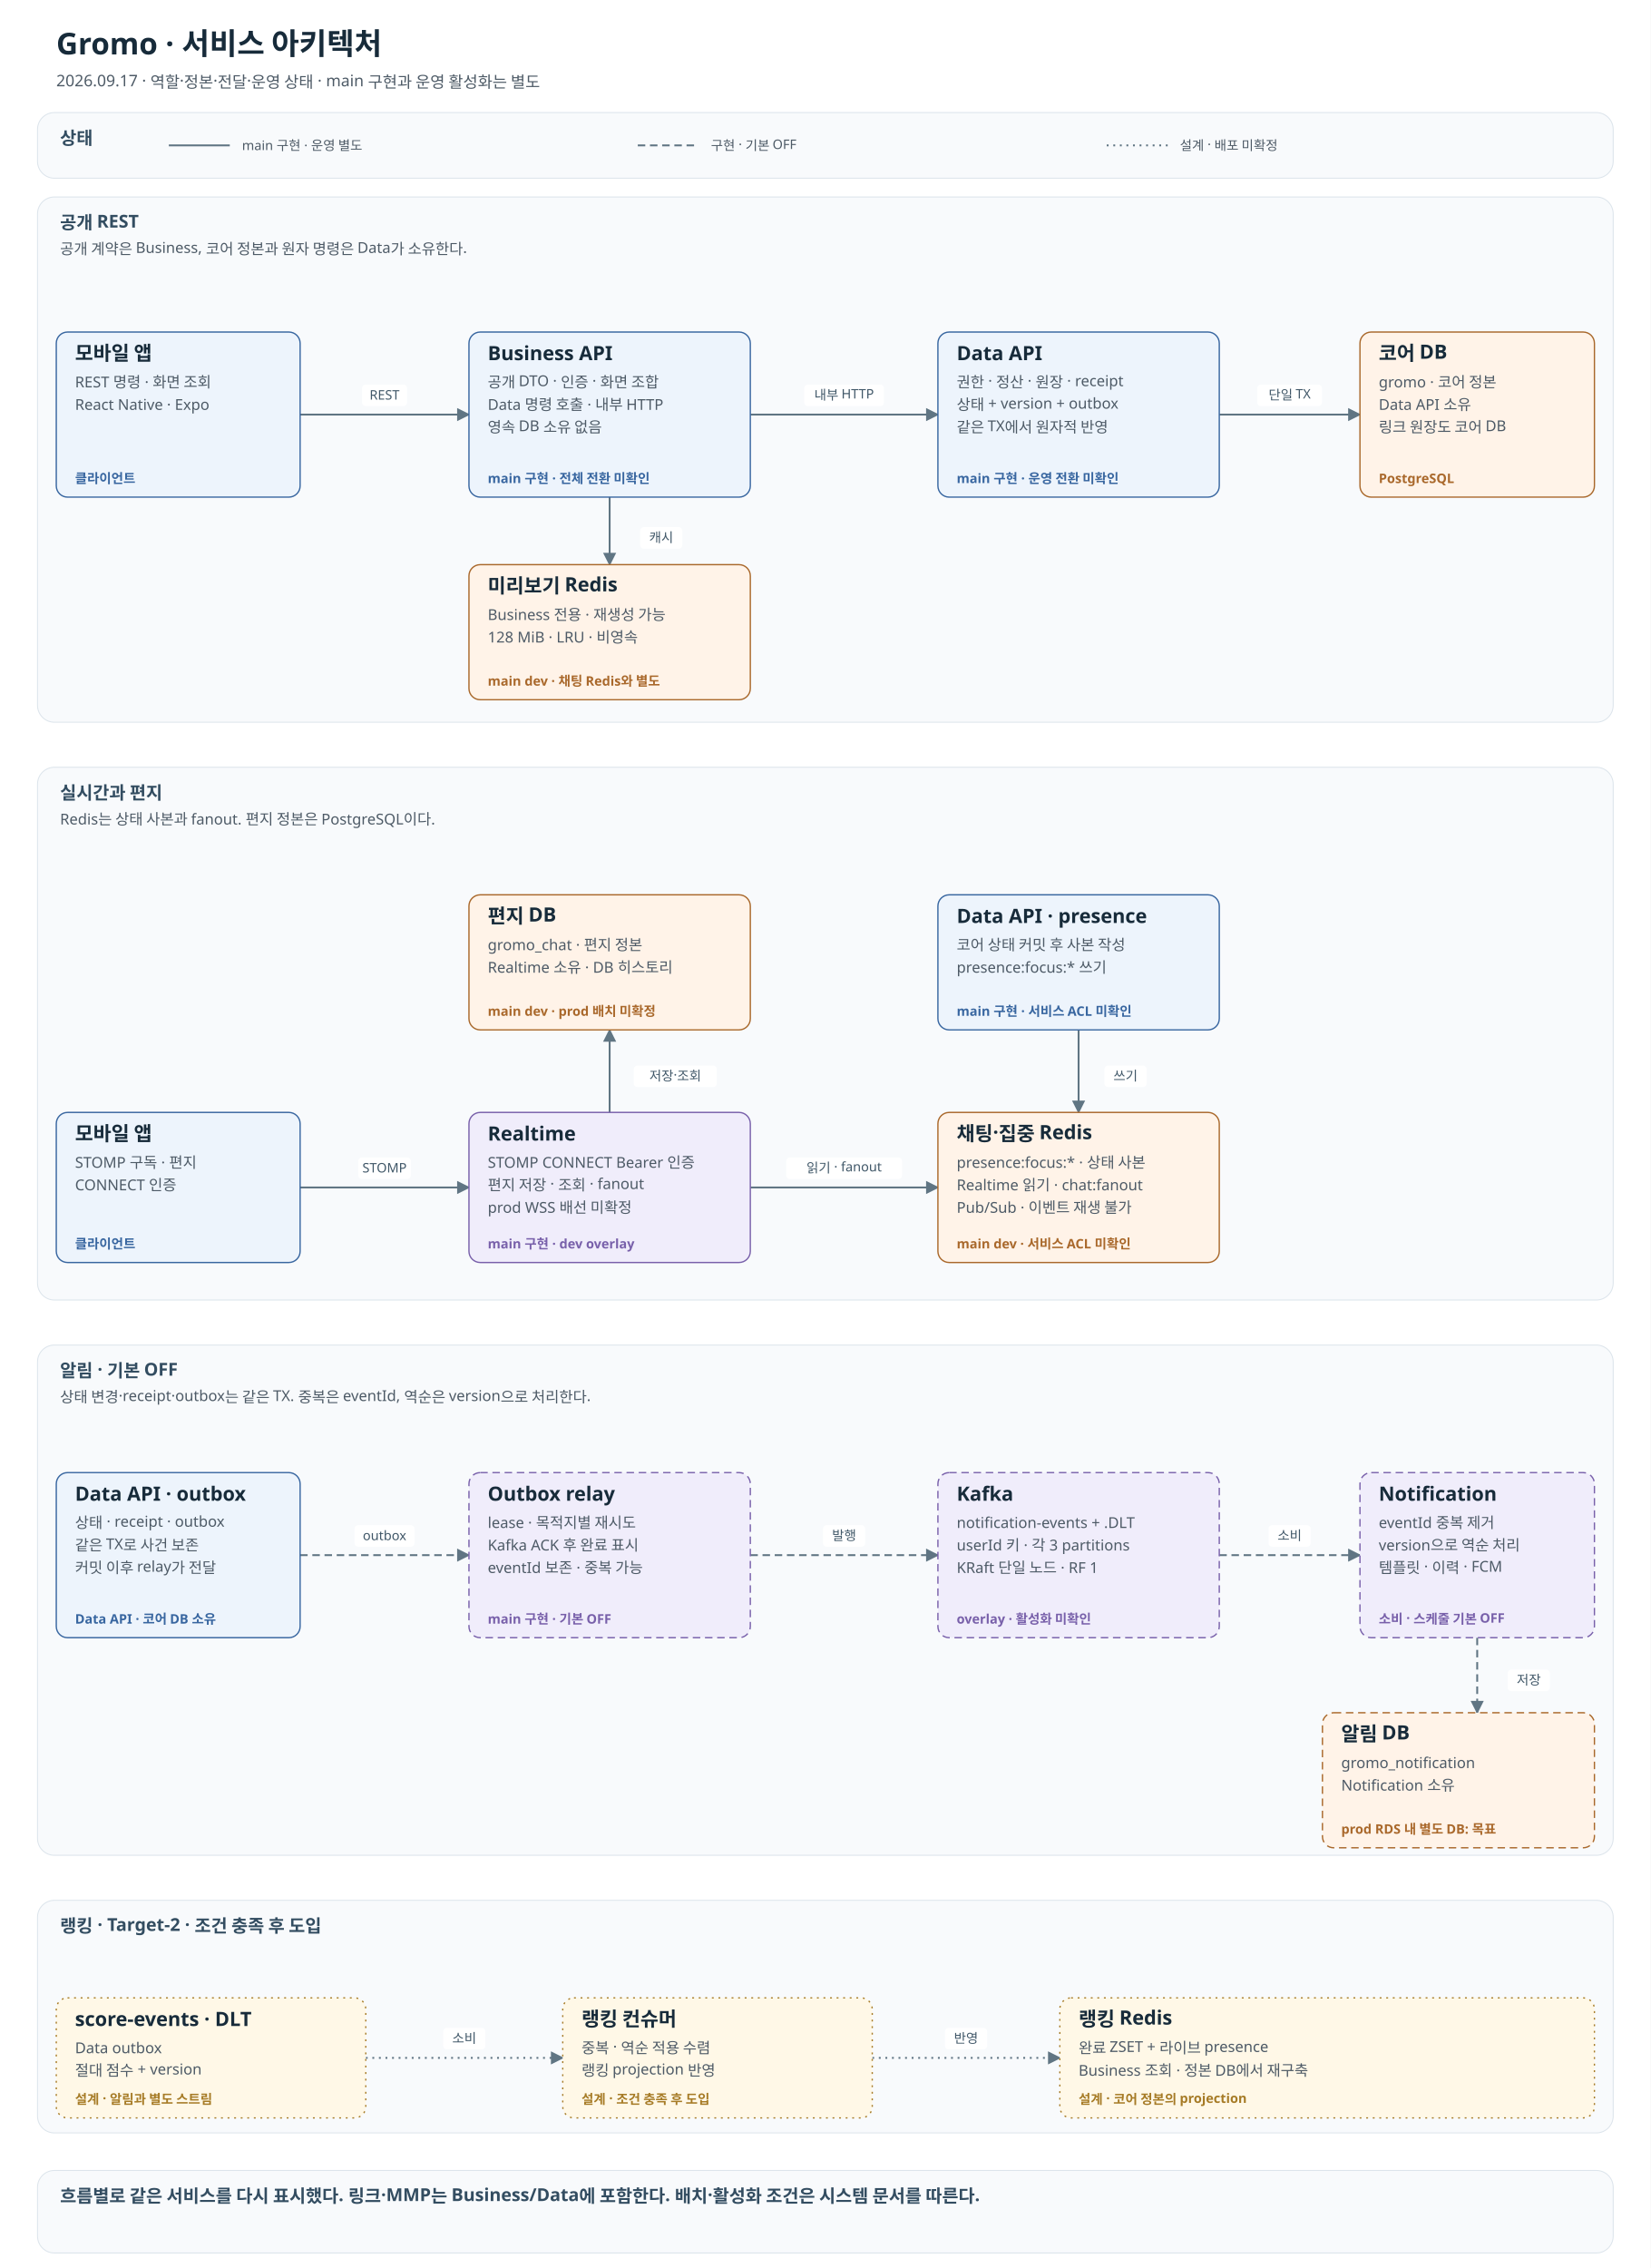
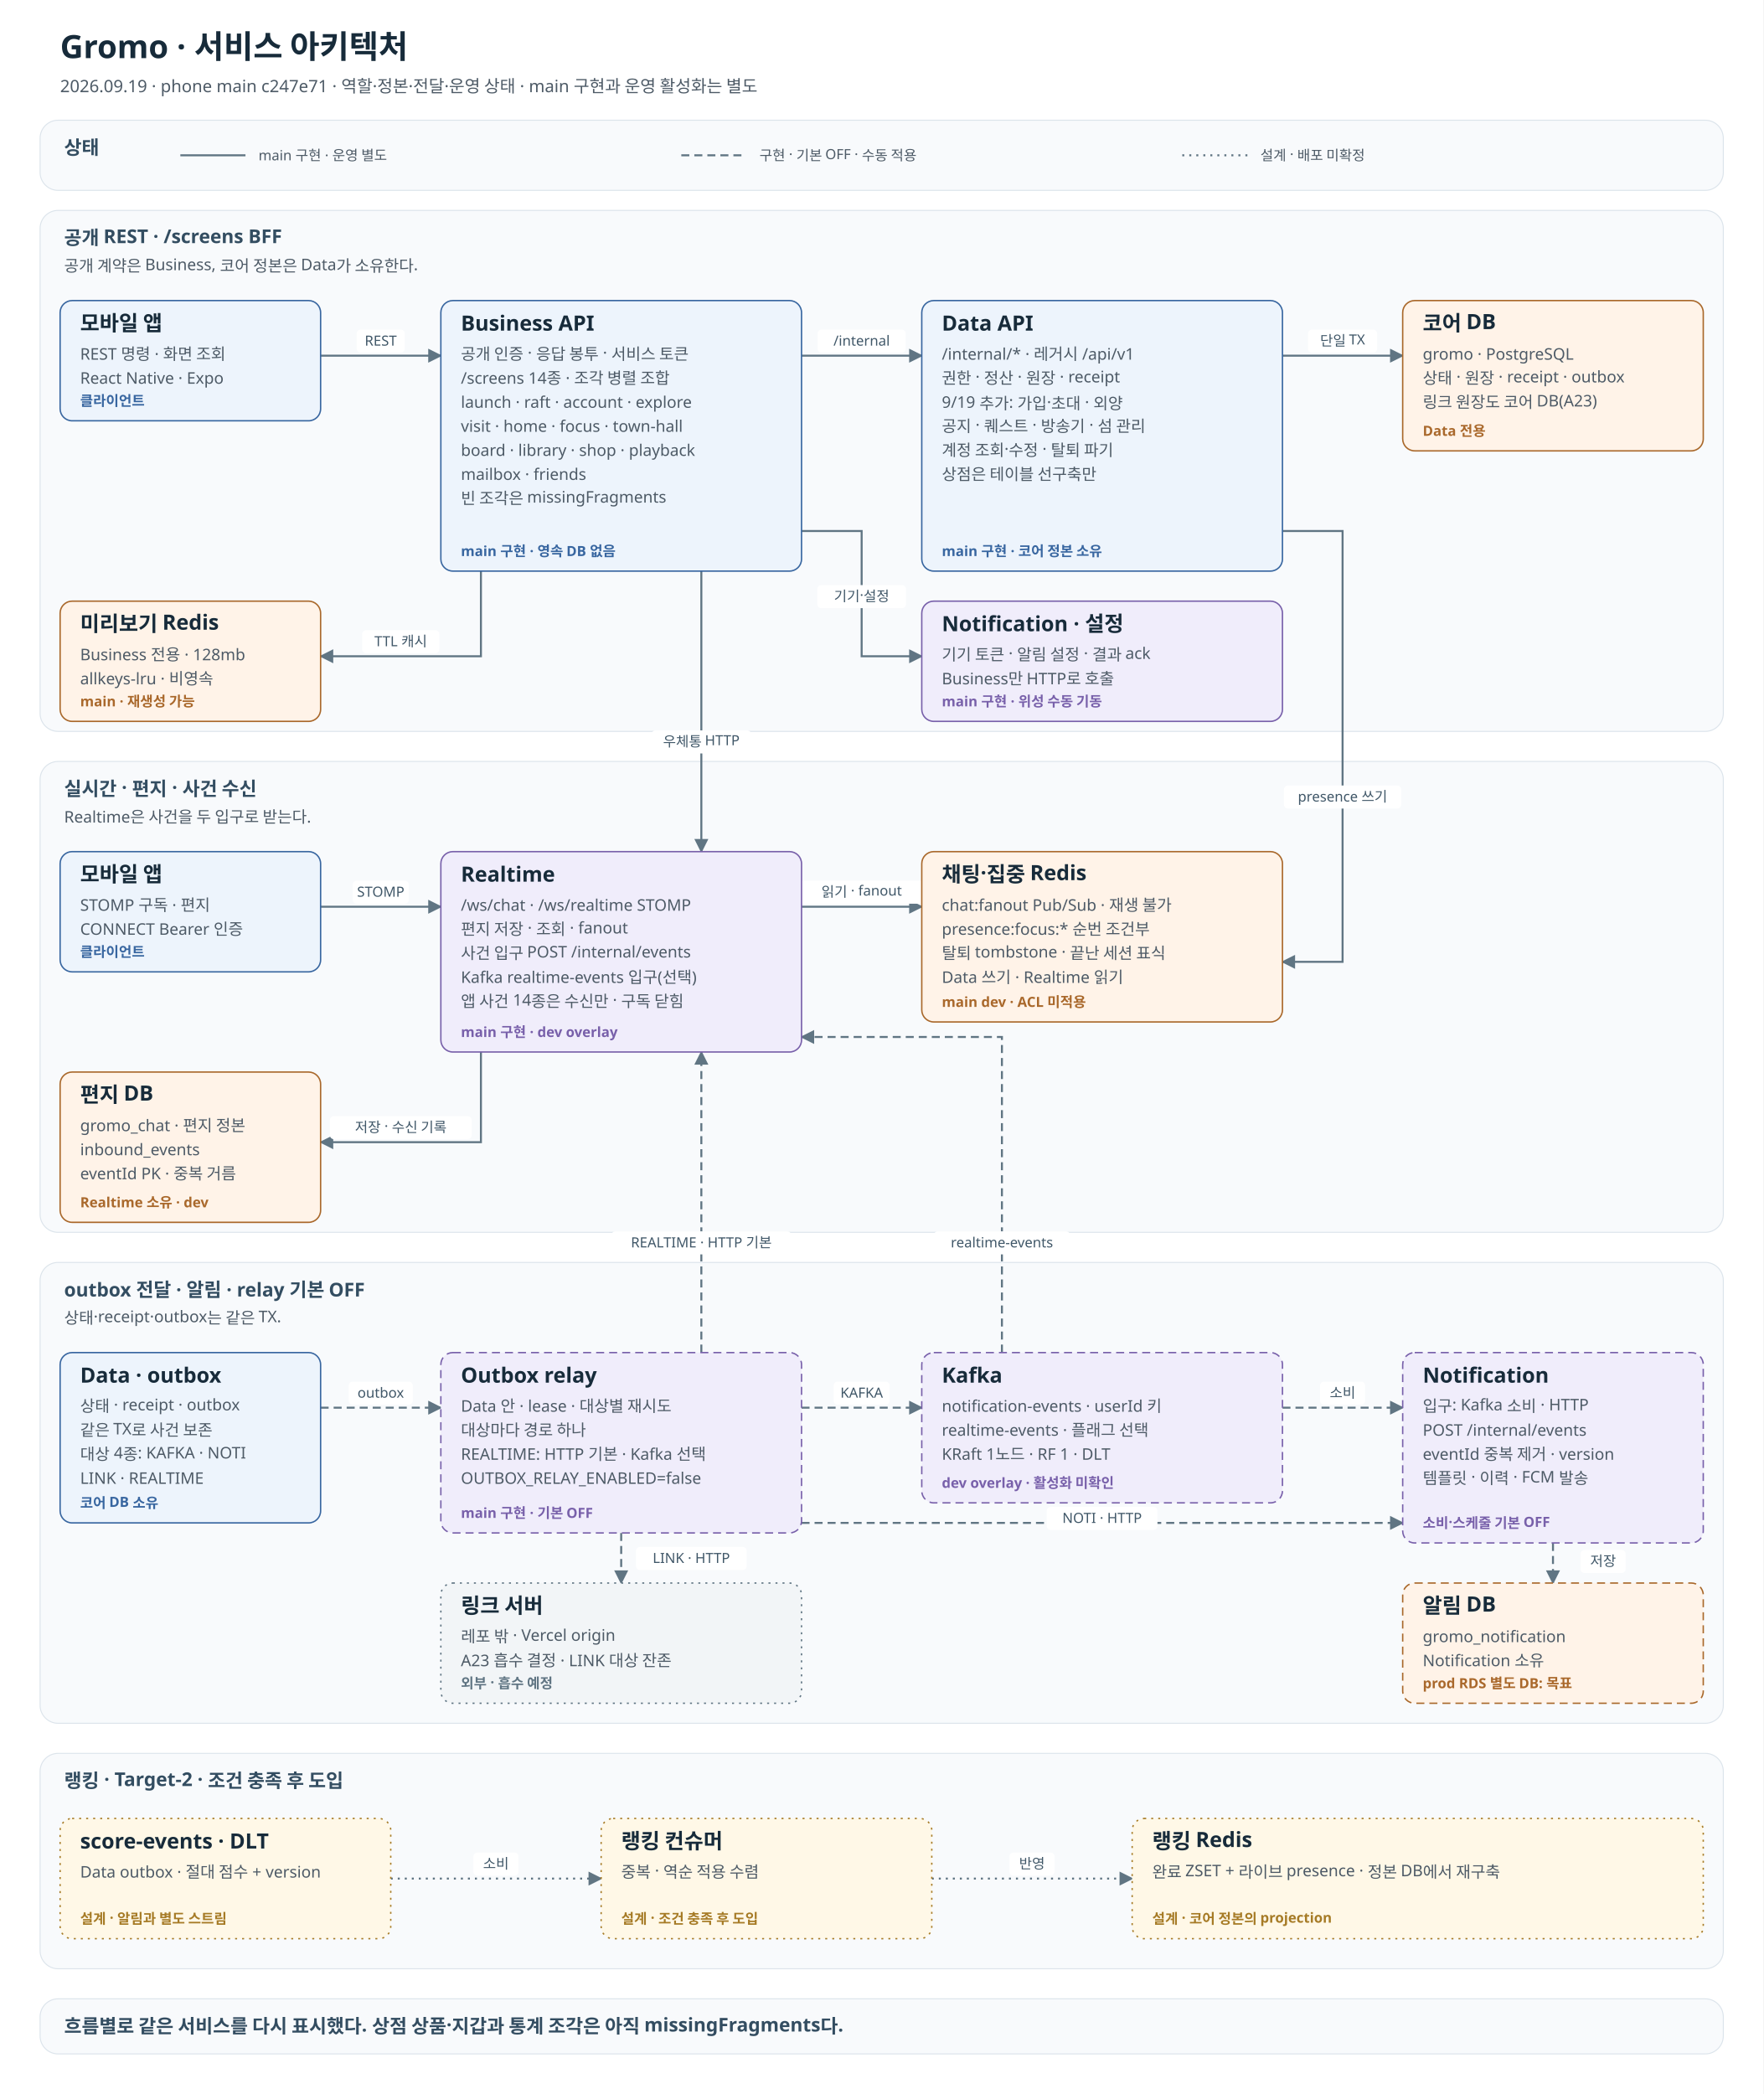
- <svg xmlns="http://www.w3.org/2000/svg" width="1760" height="2418" viewBox="0 0 1760 2418" role="img" aria-labelledby="diagramTitle diagramDesc">
+ <svg xmlns="http://www.w3.org/2000/svg" width="1760" height="2090" viewBox="0 0 1760 2090" role="img" aria-labelledby="diagramTitle diagramDesc">
  <defs>
    <marker id="arrow" viewBox="0 0 10 10" refX="9" refY="5" markerWidth="7" markerHeight="7" orient="auto-start-reverse">
      <path d="M 0 0 L 10 5 L 0 10 z" fill="#607583" />
    </marker>
  </defs>
  <g font-family="Apple SD Gothic Neo, Noto Sans KR, sans-serif">
-     <rect width="1760" height="2418" fill="#ffffff" />
+     <rect width="1760" height="2090" fill="#ffffff" />
    <text x="60" y="58" font-size="32" fill="#172b3a" font-weight="700">Gromo · 서비스 아키텍처</text>
-     <text x="60" y="92" font-size="17" fill="#4d5a66" font-weight="400">2026.09.17 · 역할·정본·전달·운영 상태 · main 구현과 운영 활성화는 별도</text>
+     <text x="60" y="92" font-size="17" fill="#4d5a66" font-weight="400">2026.09.19 · phone main c247e71 · 역할·정본·전달·운영 상태 · main 구현과 운영 활성화는 별도</text>
    <rect x="40" y="120" width="1680" height="70" rx="18" fill="#f8fafc" stroke="#dce4eb" />
    <text x="64" y="154" font-size="19" fill="#334d61" font-weight="700">상태</text>
-     <rect x="40" y="210" width="1680" height="560" rx="18" fill="#f8fafc" stroke="#dce4eb" />
-     <text x="64" y="244" font-size="19" fill="#334d61" font-weight="700">공개 REST</text>
-     <text x="64" y="271" font-size="16" fill="#4d5a66" font-weight="400">공개 계약은 Business, 코어 정본과 원자 명령은 Data가 소유한다.</text>
-     <rect x="40" y="818" width="1680" height="568" rx="18" fill="#f8fafc" stroke="#dce4eb" />
-     <text x="64" y="852" font-size="19" fill="#334d61" font-weight="700">실시간과 편지</text>
-     <text x="64" y="879" font-size="16" fill="#4d5a66" font-weight="400">Redis는 상태 사본과 fanout. 편지 정본은 PostgreSQL이다.</text>
-     <rect x="40" y="1434" width="1680" height="544" rx="18" fill="#f8fafc" stroke="#dce4eb" />
-     <text x="64" y="1468" font-size="19" fill="#334d61" font-weight="700">알림 · 기본 OFF</text>
-     <text x="64" y="1495" font-size="16" fill="#4d5a66" font-weight="400">상태 변경·receipt·outbox는 같은 TX. 중복은 eventId, 역순은 version으로 처리한다.</text>
-     <rect x="40" y="2026" width="1680" height="248" rx="18" fill="#f8fafc" stroke="#dce4eb" />
-     <text x="64" y="2060" font-size="19" fill="#334d61" font-weight="700">랭킹 · Target-2 · 조건 충족 후 도입</text>
-     <rect x="40" y="2314" width="1680" height="88" rx="18" fill="#f8fafc" stroke="#dce4eb" />
-     <text x="64" y="2348" font-size="19" fill="#334d61" font-weight="700">흐름별로 같은 서비스를 다시 표시했다. 링크·MMP는 Business/Data에 포함한다. 배치·활성화 조건은 시스템 문서를 따른다.</text>
+     <rect x="40" y="210" width="1680" height="520" rx="18" fill="#f8fafc" stroke="#dce4eb" />
+     <text x="64" y="244" font-size="19" fill="#334d61" font-weight="700">공개 REST · /screens BFF</text>
+     <text x="64" y="271" font-size="16" fill="#4d5a66" font-weight="400">공개 계약은 Business, 코어 정본은 Data가 소유한다.</text>
+     <rect x="40" y="760" width="1680" height="470" rx="18" fill="#f8fafc" stroke="#dce4eb" />
+     <text x="64" y="794" font-size="19" fill="#334d61" font-weight="700">실시간 · 편지 · 사건 수신</text>
+     <text x="64" y="821" font-size="16" fill="#4d5a66" font-weight="400">Realtime은 사건을 두 입구로 받는다.</text>
+     <rect x="40" y="1260" width="1680" height="460" rx="18" fill="#f8fafc" stroke="#dce4eb" />
+     <text x="64" y="1294" font-size="19" fill="#334d61" font-weight="700">outbox 전달 · 알림 · relay 기본 OFF</text>
+     <text x="64" y="1321" font-size="16" fill="#4d5a66" font-weight="400">상태·receipt·outbox는 같은 TX.</text>
+     <rect x="40" y="1750" width="1680" height="215" rx="18" fill="#f8fafc" stroke="#dce4eb" />
+     <text x="64" y="1784" font-size="19" fill="#334d61" font-weight="700">랭킹 · Target-2 · 조건 충족 후 도입</text>
+     <rect x="40" y="1995" width="1680" height="55" rx="18" fill="#f8fafc" stroke="#dce4eb" />
+     <text x="64" y="2029" font-size="19" fill="#334d61" font-weight="700">흐름별로 같은 서비스를 다시 표시했다. 상점 상품·지갑과 통계 조각은 아직 missingFragments다.</text>
    <path d="M 180 155 L 245 155" fill="none" stroke="#607583" stroke-width="2" />
    <text x="258" y="160" font-size="14" fill="#4d5a66" font-weight="400">main 구현 · 운영 별도</text>
    <path d="M 680 155 L 745 155" fill="none" stroke="#607583" stroke-width="2" stroke-dasharray="8 5" />
-     <text x="758" y="160" font-size="14" fill="#4d5a66" font-weight="400">구현 · 기본 OFF</text>
+     <text x="758" y="160" font-size="14" fill="#4d5a66" font-weight="400">구현 · 기본 OFF · 수동 적용</text>
    <path d="M 1180 155 L 1245 155" fill="none" stroke="#607583" stroke-width="2" stroke-dasharray="2 5" />
    <text x="1258" y="160" font-size="14" fill="#4d5a66" font-weight="400">설계 · 배포 미확정</text>
    <g data-cell-id="appRest">
-       <path d="M 320 442 L 500 442" fill="none" stroke="#607583" stroke-width="2" marker-end="url(#arrow)" />
-       <rect x="386.0" y="410" width="48.0" height="23" rx="4" fill="#ffffff" />
-       <text x="410" y="426" font-size="14" text-anchor="middle" fill="#405768">REST</text>
+       <path d="M 320 355 L 440 355" fill="none" stroke="#607583" stroke-width="2" marker-end="url(#arrow)" />
+       <rect x="356.0" y="329" width="48.0" height="23" rx="4" fill="#ffffff" />
+       <text x="380" y="345" font-size="14" text-anchor="middle" fill="#405768">REST</text>
    </g>
    <g data-cell-id="internalHttp">
-       <path d="M 800 442 L 1000 442" fill="none" stroke="#607583" stroke-width="2" marker-end="url(#arrow)" />
-       <rect x="857.5" y="410" width="85.0" height="23" rx="4" fill="#ffffff" />
-       <text x="900" y="426" font-size="14" text-anchor="middle" fill="#405768">내부 HTTP</text>
+       <path d="M 800 355 L 920 355" fill="none" stroke="#607583" stroke-width="2" marker-end="url(#arrow)" />
+       <rect x="816.0" y="329" width="88.0" height="23" rx="4" fill="#ffffff" />
+       <text x="860" y="345" font-size="14" text-anchor="middle" fill="#405768">/internal</text>
    </g>
    <g data-cell-id="coreWrite">
-       <path d="M 1300 442 L 1450 442" fill="none" stroke="#607583" stroke-width="2" marker-end="url(#arrow)" />
-       <rect x="1340.5" y="410" width="69.0" height="23" rx="4" fill="#ffffff" />
-       <text x="1375" y="426" font-size="14" text-anchor="middle" fill="#405768">단일 TX</text>
+       <path d="M 1280 355 L 1400 355" fill="none" stroke="#607583" stroke-width="2" marker-end="url(#arrow)" />
+       <rect x="1305.5" y="329" width="69.0" height="23" rx="4" fill="#ffffff" />
+       <text x="1340" y="345" font-size="14" text-anchor="middle" fill="#405768">단일 TX</text>
    </g>
    <g data-cell-id="previewCache">
-       <path d="M 650 530 L 650 602" fill="none" stroke="#607583" stroke-width="2" marker-end="url(#arrow)" />
-       <rect x="682.5" y="562" width="45.0" height="23" rx="4" fill="#ffffff" />
-       <text x="705" y="578" font-size="14" text-anchor="middle" fill="#405768">캐시</text>
+       <path d="M 480 570 L 480 655 L 320 655" fill="none" stroke="#607583" stroke-width="2" marker-end="url(#arrow)" />
+       <rect x="361.5" y="629" width="77.0" height="23" rx="4" fill="#ffffff" />
+       <text x="400" y="645" font-size="14" text-anchor="middle" fill="#405768">TTL 캐시</text>
+     </g>
+     <g data-cell-id="notiSettings">
+       <path d="M 800 530 L 860 530 L 860 655 L 920 655" fill="none" stroke="#607583" stroke-width="2" marker-end="url(#arrow)" />
+       <rect x="815.75" y="584" width="88.5" height="23" rx="4" fill="#ffffff" />
+       <text x="860" y="600" font-size="14" text-anchor="middle" fill="#405768">기기·설정</text>
+     </g>
+     <g data-cell-id="mailboxHttp">
+       <path d="M 700 570 L 700 850" fill="none" stroke="#607583" stroke-width="2" marker-end="url(#arrow)" />
+       <rect x="650.25" y="729" width="99.5" height="23" rx="4" fill="#ffffff" />
+       <text x="700" y="745" font-size="14" text-anchor="middle" fill="#405768">우체통 HTTP</text>
    </g>
    <g data-cell-id="appSocket">
-       <path d="M 320 1266 L 500 1266" fill="none" stroke="#607583" stroke-width="2" marker-end="url(#arrow)" />
-       <rect x="382.0" y="1234" width="56.0" height="23" rx="4" fill="#ffffff" />
-       <text x="410" y="1250" font-size="14" text-anchor="middle" fill="#405768">STOMP</text>
+       <path d="M 320 905 L 440 905" fill="none" stroke="#607583" stroke-width="2" marker-end="url(#arrow)" />
+       <rect x="352.0" y="879" width="56.0" height="23" rx="4" fill="#ffffff" />
+       <text x="380" y="895" font-size="14" text-anchor="middle" fill="#405768">STOMP</text>
+     </g>
+     <g data-cell-id="chatFanout">
+       <path d="M 800 905 L 920 905" fill="none" stroke="#607583" stroke-width="2" marker-end="url(#arrow)" />
+       <rect x="798.25" y="879" width="123.5" height="23" rx="4" fill="#ffffff" />
+       <text x="860" y="895" font-size="14" text-anchor="middle" fill="#405768">읽기 · fanout</text>
+     </g>
+     <g data-cell-id="focusPresence">
+       <path d="M 1280 530 L 1340 530 L 1340 960 L 1280 960" fill="none" stroke="#607583" stroke-width="2" marker-end="url(#arrow)" />
+       <rect x="1281.5" y="784" width="117.0" height="23" rx="4" fill="#ffffff" />
+       <text x="1340" y="800" font-size="14" text-anchor="middle" fill="#405768">presence 쓰기</text>
    </g>
    <g data-cell-id="chatPersistence">
-       <path d="M 650 1186 L 650 1098" fill="none" stroke="#607583" stroke-width="2" marker-end="url(#arrow)" />
-       <rect x="675.75" y="1136" width="88.5" height="23" rx="4" fill="#ffffff" />
-       <text x="720" y="1152" font-size="14" text-anchor="middle" fill="#405768">저장·조회</text>
-     </g>
-     <g data-cell-id="focusPresence">
-       <path d="M 1150 1098 L 1150 1186" fill="none" stroke="#607583" stroke-width="2" marker-end="url(#arrow)" />
-       <rect x="1177.5" y="1136" width="45.0" height="23" rx="4" fill="#ffffff" />
-       <text x="1200" y="1152" font-size="14" text-anchor="middle" fill="#405768">쓰기</text>
-     </g>
-     <g data-cell-id="chatFanout">
-       <path d="M 800 1266 L 1000 1266" fill="none" stroke="#607583" stroke-width="2" marker-end="url(#arrow)" />
-       <rect x="838.25" y="1234" width="123.5" height="23" rx="4" fill="#ffffff" />
-       <text x="900" y="1250" font-size="14" text-anchor="middle" fill="#405768">읽기 · fanout</text>
+       <path d="M 480 1050 L 480 1140 L 320 1140" fill="none" stroke="#607583" stroke-width="2" marker-end="url(#arrow)" />
+       <rect x="329.25" y="1114" width="141.5" height="23" rx="4" fill="#ffffff" />
+       <text x="400" y="1130" font-size="14" text-anchor="middle" fill="#405768">저장 · 수신 기록</text>
    </g>
    <g data-cell-id="relayOwnership">
-       <path d="M 320 1658 L 500 1658" fill="none" stroke="#607583" stroke-width="2" marker-end="url(#arrow)" stroke-dasharray="8 5" />
-       <rect x="378.0" y="1626" width="64.0" height="23" rx="4" fill="#ffffff" />
-       <text x="410" y="1642" font-size="14" text-anchor="middle" fill="#405768">outbox</text>
+       <path d="M 320 1405 L 440 1405" fill="none" stroke="#607583" stroke-width="2" marker-end="url(#arrow)" stroke-dasharray="8 5" />
+       <rect x="348.0" y="1379" width="64.0" height="23" rx="4" fill="#ffffff" />
+       <text x="380" y="1395" font-size="14" text-anchor="middle" fill="#405768">outbox</text>
    </g>
    <g data-cell-id="relayKafka">
-       <path d="M 800 1658 L 1000 1658" fill="none" stroke="#607583" stroke-width="2" marker-end="url(#arrow)" stroke-dasharray="8 5" />
-       <rect x="877.5" y="1626" width="45.0" height="23" rx="4" fill="#ffffff" />
-       <text x="900" y="1642" font-size="14" text-anchor="middle" fill="#405768">발행</text>
+       <path d="M 800 1405 L 920 1405" fill="none" stroke="#607583" stroke-width="2" marker-end="url(#arrow)" stroke-dasharray="8 5" />
+       <rect x="832.0" y="1379" width="56.0" height="23" rx="4" fill="#ffffff" />
+       <text x="860" y="1395" font-size="14" text-anchor="middle" fill="#405768">KAFKA</text>
    </g>
    <g data-cell-id="kafkaConsume">
-       <path d="M 1300 1658 L 1450 1658" fill="none" stroke="#607583" stroke-width="2" marker-end="url(#arrow)" stroke-dasharray="8 5" />
-       <rect x="1352.5" y="1626" width="45.0" height="23" rx="4" fill="#ffffff" />
-       <text x="1375" y="1642" font-size="14" text-anchor="middle" fill="#405768">소비</text>
+       <path d="M 1280 1405 L 1400 1405" fill="none" stroke="#607583" stroke-width="2" marker-end="url(#arrow)" stroke-dasharray="8 5" />
+       <rect x="1317.5" y="1379" width="45.0" height="23" rx="4" fill="#ffffff" />
+       <text x="1340" y="1395" font-size="14" text-anchor="middle" fill="#405768">소비</text>
+     </g>
+     <g data-cell-id="relayNoti">
+       <path d="M 800 1520 L 1400 1520" fill="none" stroke="#607583" stroke-width="2" marker-end="url(#arrow)" stroke-dasharray="8 5" />
+       <rect x="1044.75" y="1504" width="110.5" height="23" rx="4" fill="#ffffff" />
+       <text x="1100" y="1520" font-size="14" text-anchor="middle" fill="#405768">NOTI · HTTP</text>
+     </g>
+     <g data-cell-id="relayRealtime">
+       <path d="M 700 1350 L 700 1050" fill="none" stroke="#607583" stroke-width="2" marker-end="url(#arrow)" stroke-dasharray="8 5" />
+       <rect x="610.25" y="1229" width="179.5" height="23" rx="4" fill="#ffffff" />
+       <text x="700" y="1245" font-size="14" text-anchor="middle" fill="#405768">REALTIME · HTTP 기본</text>
+     </g>
+     <g data-cell-id="kafkaRealtime">
+       <path d="M 1000 1350 L 1000 1035 L 800 1035" fill="none" stroke="#607583" stroke-width="2" marker-end="url(#arrow)" stroke-dasharray="8 5" />
+       <rect x="932.0" y="1229" width="136.0" height="23" rx="4" fill="#ffffff" />
+       <text x="1000" y="1245" font-size="14" text-anchor="middle" fill="#405768">realtime-events</text>
+     </g>
+     <g data-cell-id="relayLink">
+       <path d="M 620 1530 L 620 1580" fill="none" stroke="#607583" stroke-width="2" marker-end="url(#arrow)" stroke-dasharray="8 5" />
+       <rect x="634.75" y="1544" width="110.5" height="23" rx="4" fill="#ffffff" />
+       <text x="690" y="1560" font-size="14" text-anchor="middle" fill="#405768">LINK · HTTP</text>
    </g>
    <g data-cell-id="notificationWrite">
-       <path d="M 1575 1746 L 1575 1826" fill="none" stroke="#607583" stroke-width="2" marker-end="url(#arrow)" stroke-dasharray="8 5" />
-       <rect x="1607.5" y="1780" width="45.0" height="23" rx="4" fill="#ffffff" />
-       <text x="1630" y="1796" font-size="14" text-anchor="middle" fill="#405768">저장</text>
+       <path d="M 1550 1540 L 1550 1580" fill="none" stroke="#607583" stroke-width="2" marker-end="url(#arrow)" stroke-dasharray="8 5" />
+       <rect x="1577.5" y="1547" width="45.0" height="23" rx="4" fill="#ffffff" />
+       <text x="1600" y="1563" font-size="14" text-anchor="middle" fill="#405768">저장</text>
    </g>
    <g data-cell-id="scoreConsume">
-       <path d="M 390 2194 L 600 2194" fill="none" stroke="#607583" stroke-width="2" marker-end="url(#arrow)" stroke-dasharray="2 5" />
-       <rect x="472.5" y="2162" width="45.0" height="23" rx="4" fill="#ffffff" />
-       <text x="495" y="2178" font-size="14" text-anchor="middle" fill="#405768">소비</text>
+       <path d="M 390 1875 L 600 1875" fill="none" stroke="#607583" stroke-width="2" marker-end="url(#arrow)" stroke-dasharray="2 5" />
+       <rect x="472.5" y="1849" width="45.0" height="23" rx="4" fill="#ffffff" />
+       <text x="495" y="1865" font-size="14" text-anchor="middle" fill="#405768">소비</text>
    </g>
    <g data-cell-id="rankProject">
-       <path d="M 930 2194 L 1130 2194" fill="none" stroke="#607583" stroke-width="2" marker-end="url(#arrow)" stroke-dasharray="2 5" />
-       <rect x="1007.5" y="2162" width="45.0" height="23" rx="4" fill="#ffffff" />
-       <text x="1030" y="2178" font-size="14" text-anchor="middle" fill="#405768">반영</text>
+       <path d="M 930 1875 L 1130 1875" fill="none" stroke="#607583" stroke-width="2" marker-end="url(#arrow)" stroke-dasharray="2 5" />
+       <rect x="1007.5" y="1849" width="45.0" height="23" rx="4" fill="#ffffff" />
+       <text x="1030" y="1865" font-size="14" text-anchor="middle" fill="#405768">반영</text>
    </g>
    <g data-cell-id="app">
-       <rect x="60" y="354" width="260" height="176" rx="12" fill="#edf4fc" stroke="#3866a0" stroke-width="1.4" />
-       <text x="80" y="384" font-size="21" fill="#172b3a" font-weight="700">모바일 앱</text>
-       <text x="80" y="413" font-size="16" fill="#4d5a66" font-weight="400">REST 명령 · 화면 조회</text>
-       <text x="80" y="437" font-size="16" fill="#4d5a66" font-weight="400">React Native · Expo</text>
-       <text x="80" y="515" font-size="14" fill="#3866a0" font-weight="700">클라이언트</text>
+       <rect x="60" y="300" width="260" height="120" rx="12" fill="#edf4fc" stroke="#3866a0" stroke-width="1.4" />
+       <text x="80" y="330" font-size="21" fill="#172b3a" font-weight="700">모바일 앱</text>
+       <text x="80" y="359" font-size="16" fill="#4d5a66" font-weight="400">REST 명령 · 화면 조회</text>
+       <text x="80" y="383" font-size="16" fill="#4d5a66" font-weight="400">React Native · Expo</text>
+       <text x="80" y="405" font-size="14" fill="#3866a0" font-weight="700">클라이언트</text>
    </g>
    <g data-cell-id="business">
-       <rect x="500" y="354" width="300" height="176" rx="12" fill="#edf4fc" stroke="#3866a0" stroke-width="1.4" />
-       <text x="520" y="384" font-size="21" fill="#172b3a" font-weight="700">Business API</text>
-       <text x="520" y="413" font-size="16" fill="#4d5a66" font-weight="400">공개 DTO · 인증 · 화면 조합</text>
-       <text x="520" y="437" font-size="16" fill="#4d5a66" font-weight="400">Data 명령 호출 · 내부 HTTP</text>
-       <text x="520" y="461" font-size="16" fill="#4d5a66" font-weight="400">영속 DB 소유 없음</text>
-       <text x="520" y="515" font-size="14" fill="#3866a0" font-weight="700">main 구현 · 전체 전환 미확인</text>
-     </g>
-     <g data-cell-id="dataHttp">
-       <rect x="1000" y="354" width="300" height="176" rx="12" fill="#edf4fc" stroke="#3866a0" stroke-width="1.4" />
-       <text x="1020" y="384" font-size="21" fill="#172b3a" font-weight="700">Data API</text>
-       <text x="1020" y="413" font-size="16" fill="#4d5a66" font-weight="400">권한 · 정산 · 원장 · receipt</text>
-       <text x="1020" y="437" font-size="16" fill="#4d5a66" font-weight="400">상태 + version + outbox</text>
-       <text x="1020" y="461" font-size="16" fill="#4d5a66" font-weight="400">같은 TX에서 원자적 반영</text>
-       <text x="1020" y="515" font-size="14" fill="#3866a0" font-weight="700">main 구현 · 운영 전환 미확인</text>
+       <rect x="440" y="300" width="360" height="270" rx="12" fill="#edf4fc" stroke="#3866a0" stroke-width="1.4" />
+       <text x="460" y="330" font-size="21" fill="#172b3a" font-weight="700">Business API</text>
+       <text x="460" y="359" font-size="16" fill="#4d5a66" font-weight="400">공개 인증 · 응답 봉투 · 서비스 토큰</text>
+       <text x="460" y="383" font-size="16" fill="#4d5a66" font-weight="400">/screens 14종 · 조각 병렬 조합</text>
+       <text x="460" y="407" font-size="16" fill="#4d5a66" font-weight="400">launch · raft · account · explore</text>
+       <text x="460" y="431" font-size="16" fill="#4d5a66" font-weight="400">visit · home · focus · town-hall</text>
+       <text x="460" y="455" font-size="16" fill="#4d5a66" font-weight="400">board · library · shop · playback</text>
+       <text x="460" y="479" font-size="16" fill="#4d5a66" font-weight="400">mailbox · friends</text>
+       <text x="460" y="503" font-size="16" fill="#4d5a66" font-weight="400">빈 조각은 missingFragments</text>
+       <text x="460" y="555" font-size="14" fill="#3866a0" font-weight="700">main 구현 · 영속 DB 없음</text>
+     </g>
+     <g data-cell-id="data">
+       <rect x="920" y="300" width="360" height="270" rx="12" fill="#edf4fc" stroke="#3866a0" stroke-width="1.4" />
+       <text x="940" y="330" font-size="21" fill="#172b3a" font-weight="700">Data API</text>
+       <text x="940" y="359" font-size="16" fill="#4d5a66" font-weight="400">/internal/* · 레거시 /api/v1</text>
+       <text x="940" y="383" font-size="16" fill="#4d5a66" font-weight="400">권한 · 정산 · 원장 · receipt</text>
+       <text x="940" y="407" font-size="16" fill="#4d5a66" font-weight="400">9/19 추가: 가입·초대 · 외양</text>
+       <text x="940" y="431" font-size="16" fill="#4d5a66" font-weight="400">공지 · 퀘스트 · 방송기 · 섬 관리</text>
+       <text x="940" y="455" font-size="16" fill="#4d5a66" font-weight="400">계정 조회·수정 · 탈퇴 파기</text>
+       <text x="940" y="479" font-size="16" fill="#4d5a66" font-weight="400">상점은 테이블 선구축만</text>
+       <text x="940" y="555" font-size="14" fill="#3866a0" font-weight="700">main 구현 · 코어 정본 소유</text>
    </g>
    <g data-cell-id="coreDb">
-       <rect x="1450" y="354" width="250" height="176" rx="12" fill="#fff3e8" stroke="#a9682b" stroke-width="1.4" />
-       <text x="1470" y="384" font-size="21" fill="#172b3a" font-weight="700">코어 DB</text>
-       <text x="1470" y="413" font-size="16" fill="#4d5a66" font-weight="400">gromo · 코어 정본</text>
-       <text x="1470" y="437" font-size="16" fill="#4d5a66" font-weight="400">Data API 소유</text>
-       <text x="1470" y="461" font-size="16" fill="#4d5a66" font-weight="400">링크 원장도 코어 DB</text>
-       <text x="1470" y="515" font-size="14" fill="#a9682b" font-weight="700">PostgreSQL</text>
+       <rect x="1400" y="300" width="300" height="150" rx="12" fill="#fff3e8" stroke="#a9682b" stroke-width="1.4" />
+       <text x="1420" y="330" font-size="21" fill="#172b3a" font-weight="700">코어 DB</text>
+       <text x="1420" y="359" font-size="16" fill="#4d5a66" font-weight="400">gromo · PostgreSQL</text>
+       <text x="1420" y="383" font-size="16" fill="#4d5a66" font-weight="400">상태 · 원장 · receipt · outbox</text>
+       <text x="1420" y="407" font-size="16" fill="#4d5a66" font-weight="400">링크 원장도 코어 DB(A23)</text>
+       <text x="1420" y="435" font-size="14" fill="#a9682b" font-weight="700">Data 전용</text>
    </g>
    <g data-cell-id="previewRedis">
-       <rect x="500" y="602" width="300" height="144" rx="12" fill="#fff3e8" stroke="#a9682b" stroke-width="1.4" />
-       <text x="520" y="632" font-size="21" fill="#172b3a" font-weight="700">미리보기 Redis</text>
-       <text x="520" y="661" font-size="16" fill="#4d5a66" font-weight="400">Business 전용 · 재생성 가능</text>
-       <text x="520" y="685" font-size="16" fill="#4d5a66" font-weight="400">128 MiB · LRU · 비영속</text>
-       <text x="520" y="731" font-size="14" fill="#a9682b" font-weight="700">main dev · 채팅 Redis와 별도</text>
+       <rect x="60" y="600" width="260" height="120" rx="12" fill="#fff3e8" stroke="#a9682b" stroke-width="1.4" />
+       <text x="80" y="630" font-size="21" fill="#172b3a" font-weight="700">미리보기 Redis</text>
+       <text x="80" y="659" font-size="16" fill="#4d5a66" font-weight="400">Business 전용 · 128mb</text>
+       <text x="80" y="683" font-size="16" fill="#4d5a66" font-weight="400">allkeys-lru · 비영속</text>
+       <text x="80" y="705" font-size="14" fill="#a9682b" font-weight="700">main · 재생성 가능</text>
+     </g>
+     <g data-cell-id="notiApi">
+       <rect x="920" y="600" width="360" height="120" rx="12" fill="#f0edfb" stroke="#7860aa" stroke-width="1.4" />
+       <text x="940" y="630" font-size="21" fill="#172b3a" font-weight="700">Notification · 설정</text>
+       <text x="940" y="659" font-size="16" fill="#4d5a66" font-weight="400">기기 토큰 · 알림 설정 · 결과 ack</text>
+       <text x="940" y="683" font-size="16" fill="#4d5a66" font-weight="400">Business만 HTTP로 호출</text>
+       <text x="940" y="705" font-size="14" fill="#7860aa" font-weight="700">main 구현 · 위성 수동 기동</text>
+     </g>
+     <g data-cell-id="socketApp">
+       <rect x="60" y="850" width="260" height="120" rx="12" fill="#edf4fc" stroke="#3866a0" stroke-width="1.4" />
+       <text x="80" y="880" font-size="21" fill="#172b3a" font-weight="700">모바일 앱</text>
+       <text x="80" y="909" font-size="16" fill="#4d5a66" font-weight="400">STOMP 구독 · 편지</text>
+       <text x="80" y="933" font-size="16" fill="#4d5a66" font-weight="400">CONNECT Bearer 인증</text>
+       <text x="80" y="955" font-size="14" fill="#3866a0" font-weight="700">클라이언트</text>
+     </g>
+     <g data-cell-id="realtime">
+       <rect x="440" y="850" width="360" height="200" rx="12" fill="#f0edfb" stroke="#7860aa" stroke-width="1.4" />
+       <text x="460" y="880" font-size="21" fill="#172b3a" font-weight="700">Realtime</text>
+       <text x="460" y="909" font-size="16" fill="#4d5a66" font-weight="400">/ws/chat · /ws/realtime STOMP</text>
+       <text x="460" y="933" font-size="16" fill="#4d5a66" font-weight="400">편지 저장 · 조회 · fanout</text>
+       <text x="460" y="957" font-size="16" fill="#4d5a66" font-weight="400">사건 입구 POST /internal/events</text>
+       <text x="460" y="981" font-size="16" fill="#4d5a66" font-weight="400">Kafka realtime-events 입구(선택)</text>
+       <text x="460" y="1005" font-size="16" fill="#4d5a66" font-weight="400">앱 사건 14종은 수신만 · 구독 닫힘</text>
+       <text x="460" y="1035" font-size="14" fill="#7860aa" font-weight="700">main 구현 · dev overlay</text>
+     </g>
+     <g data-cell-id="chatRedis">
+       <rect x="920" y="850" width="360" height="170" rx="12" fill="#fff3e8" stroke="#a9682b" stroke-width="1.4" />
+       <text x="940" y="880" font-size="21" fill="#172b3a" font-weight="700">채팅·집중 Redis</text>
+       <text x="940" y="909" font-size="16" fill="#4d5a66" font-weight="400">chat:fanout Pub/Sub · 재생 불가</text>
+       <text x="940" y="933" font-size="16" fill="#4d5a66" font-weight="400">presence:focus:* 순번 조건부</text>
+       <text x="940" y="957" font-size="16" fill="#4d5a66" font-weight="400">탈퇴 tombstone · 끝난 세션 표식</text>
+       <text x="940" y="981" font-size="16" fill="#4d5a66" font-weight="400">Data 쓰기 · Realtime 읽기</text>
+       <text x="940" y="1005" font-size="14" fill="#a9682b" font-weight="700">main dev · ACL 미적용</text>
    </g>
    <g data-cell-id="chatDb">
-       <rect x="500" y="954" width="300" height="144" rx="12" fill="#fff3e8" stroke="#a9682b" stroke-width="1.4" />
-       <text x="520" y="984" font-size="21" fill="#172b3a" font-weight="700">편지 DB</text>
-       <text x="520" y="1013" font-size="16" fill="#4d5a66" font-weight="400">gromo_chat · 편지 정본</text>
-       <text x="520" y="1037" font-size="16" fill="#4d5a66" font-weight="400">Realtime 소유 · DB 히스토리</text>
-       <text x="520" y="1083" font-size="14" fill="#a9682b" font-weight="700">main dev · prod 배치 미확정</text>
-     </g>
-     <g data-cell-id="data">
-       <rect x="1000" y="954" width="300" height="144" rx="12" fill="#edf4fc" stroke="#3866a0" stroke-width="1.4" />
-       <text x="1020" y="984" font-size="21" fill="#172b3a" font-weight="700">Data API · presence</text>
-       <text x="1020" y="1013" font-size="16" fill="#4d5a66" font-weight="400">코어 상태 커밋 후 사본 작성</text>
-       <text x="1020" y="1037" font-size="16" fill="#4d5a66" font-weight="400">presence:focus:* 쓰기</text>
-       <text x="1020" y="1083" font-size="14" fill="#3866a0" font-weight="700">main 구현 · 서비스 ACL 미확인</text>
-     </g>
-     <g data-cell-id="socketApp">
-       <rect x="60" y="1186" width="260" height="160" rx="12" fill="#edf4fc" stroke="#3866a0" stroke-width="1.4" />
-       <text x="80" y="1216" font-size="21" fill="#172b3a" font-weight="700">모바일 앱</text>
-       <text x="80" y="1245" font-size="16" fill="#4d5a66" font-weight="400">STOMP 구독 · 편지</text>
-       <text x="80" y="1269" font-size="16" fill="#4d5a66" font-weight="400">CONNECT 인증</text>
-       <text x="80" y="1331" font-size="14" fill="#3866a0" font-weight="700">클라이언트</text>
-     </g>
-     <g data-cell-id="realtime">
-       <rect x="500" y="1186" width="300" height="160" rx="12" fill="#f0edfb" stroke="#7860aa" stroke-width="1.4" />
-       <text x="520" y="1216" font-size="21" fill="#172b3a" font-weight="700">Realtime</text>
-       <text x="520" y="1245" font-size="16" fill="#4d5a66" font-weight="400">STOMP CONNECT Bearer 인증</text>
-       <text x="520" y="1269" font-size="16" fill="#4d5a66" font-weight="400">편지 저장 · 조회 · fanout</text>
-       <text x="520" y="1293" font-size="16" fill="#4d5a66" font-weight="400">prod WSS 배선 미확정</text>
-       <text x="520" y="1331" font-size="14" fill="#7860aa" font-weight="700">main 구현 · dev overlay</text>
-     </g>
-     <g data-cell-id="chatRedis">
-       <rect x="1000" y="1186" width="300" height="160" rx="12" fill="#fff3e8" stroke="#a9682b" stroke-width="1.4" />
-       <text x="1020" y="1216" font-size="21" fill="#172b3a" font-weight="700">채팅·집중 Redis</text>
-       <text x="1020" y="1245" font-size="16" fill="#4d5a66" font-weight="400">presence:focus:* · 상태 사본</text>
-       <text x="1020" y="1269" font-size="16" fill="#4d5a66" font-weight="400">Realtime 읽기 · chat:fanout</text>
-       <text x="1020" y="1293" font-size="16" fill="#4d5a66" font-weight="400">Pub/Sub · 이벤트 재생 불가</text>
-       <text x="1020" y="1331" font-size="14" fill="#a9682b" font-weight="700">main dev · 서비스 ACL 미확인</text>
+       <rect x="60" y="1070" width="260" height="150" rx="12" fill="#fff3e8" stroke="#a9682b" stroke-width="1.4" />
+       <text x="80" y="1100" font-size="21" fill="#172b3a" font-weight="700">편지 DB</text>
+       <text x="80" y="1129" font-size="16" fill="#4d5a66" font-weight="400">gromo_chat · 편지 정본</text>
+       <text x="80" y="1153" font-size="16" fill="#4d5a66" font-weight="400">inbound_events</text>
+       <text x="80" y="1177" font-size="16" fill="#4d5a66" font-weight="400">eventId PK · 중복 거름</text>
+       <text x="80" y="1205" font-size="14" fill="#a9682b" font-weight="700">Realtime 소유 · dev</text>
    </g>
    <g data-cell-id="outboxSource">
-       <rect x="60" y="1570" width="260" height="176" rx="12" fill="#edf4fc" stroke="#3866a0" stroke-width="1.4" />
-       <text x="80" y="1600" font-size="21" fill="#172b3a" font-weight="700">Data API · outbox</text>
-       <text x="80" y="1629" font-size="16" fill="#4d5a66" font-weight="400">상태 · receipt · outbox</text>
-       <text x="80" y="1653" font-size="16" fill="#4d5a66" font-weight="400">같은 TX로 사건 보존</text>
-       <text x="80" y="1677" font-size="16" fill="#4d5a66" font-weight="400">커밋 이후 relay가 전달</text>
-       <text x="80" y="1731" font-size="14" fill="#3866a0" font-weight="700">Data API · 코어 DB 소유</text>
+       <rect x="60" y="1350" width="260" height="170" rx="12" fill="#edf4fc" stroke="#3866a0" stroke-width="1.4" />
+       <text x="80" y="1380" font-size="21" fill="#172b3a" font-weight="700">Data · outbox</text>
+       <text x="80" y="1409" font-size="16" fill="#4d5a66" font-weight="400">상태 · receipt · outbox</text>
+       <text x="80" y="1433" font-size="16" fill="#4d5a66" font-weight="400">같은 TX로 사건 보존</text>
+       <text x="80" y="1457" font-size="16" fill="#4d5a66" font-weight="400">대상 4종: KAFKA · NOTI</text>
+       <text x="80" y="1481" font-size="16" fill="#4d5a66" font-weight="400">LINK · REALTIME</text>
+       <text x="80" y="1505" font-size="14" fill="#3866a0" font-weight="700">코어 DB 소유</text>
    </g>
    <g data-cell-id="relay">
-       <rect x="500" y="1570" width="300" height="176" rx="12" fill="#f0edfb" stroke="#7860aa" stroke-width="1.4" stroke-dasharray="8 5" />
-       <text x="520" y="1600" font-size="21" fill="#172b3a" font-weight="700">Outbox relay</text>
-       <text x="520" y="1629" font-size="16" fill="#4d5a66" font-weight="400">lease · 목적지별 재시도</text>
-       <text x="520" y="1653" font-size="16" fill="#4d5a66" font-weight="400">Kafka ACK 후 완료 표시</text>
-       <text x="520" y="1677" font-size="16" fill="#4d5a66" font-weight="400">eventId 보존 · 중복 가능</text>
-       <text x="520" y="1731" font-size="14" fill="#7860aa" font-weight="700">main 구현 · 기본 OFF</text>
+       <rect x="440" y="1350" width="360" height="180" rx="12" fill="#f0edfb" stroke="#7860aa" stroke-width="1.4" stroke-dasharray="8 5" />
+       <text x="460" y="1380" font-size="21" fill="#172b3a" font-weight="700">Outbox relay</text>
+       <text x="460" y="1409" font-size="16" fill="#4d5a66" font-weight="400">Data 안 · lease · 대상별 재시도</text>
+       <text x="460" y="1433" font-size="16" fill="#4d5a66" font-weight="400">대상마다 경로 하나</text>
+       <text x="460" y="1457" font-size="16" fill="#4d5a66" font-weight="400">REALTIME: HTTP 기본 · Kafka 선택</text>
+       <text x="460" y="1481" font-size="16" fill="#4d5a66" font-weight="400">OUTBOX_RELAY_ENABLED=false</text>
+       <text x="460" y="1515" font-size="14" fill="#7860aa" font-weight="700">main 구현 · 기본 OFF</text>
    </g>
    <g data-cell-id="kafka">
-       <rect x="1000" y="1570" width="300" height="176" rx="12" fill="#f0edfb" stroke="#7860aa" stroke-width="1.4" stroke-dasharray="8 5" />
-       <text x="1020" y="1600" font-size="21" fill="#172b3a" font-weight="700">Kafka</text>
-       <text x="1020" y="1629" font-size="16" fill="#4d5a66" font-weight="400">notification-events + .DLT</text>
-       <text x="1020" y="1653" font-size="16" fill="#4d5a66" font-weight="400">userId 키 · 각 3 partitions</text>
-       <text x="1020" y="1677" font-size="16" fill="#4d5a66" font-weight="400">KRaft 단일 노드 · RF 1</text>
-       <text x="1020" y="1731" font-size="14" fill="#7860aa" font-weight="700">overlay · 활성화 미확인</text>
+       <rect x="920" y="1350" width="360" height="150" rx="12" fill="#f0edfb" stroke="#7860aa" stroke-width="1.4" stroke-dasharray="8 5" />
+       <text x="940" y="1380" font-size="21" fill="#172b3a" font-weight="700">Kafka</text>
+       <text x="940" y="1409" font-size="16" fill="#4d5a66" font-weight="400">notification-events · userId 키</text>
+       <text x="940" y="1433" font-size="16" fill="#4d5a66" font-weight="400">realtime-events · 플래그 선택</text>
+       <text x="940" y="1457" font-size="16" fill="#4d5a66" font-weight="400">KRaft 1노드 · RF 1 · DLT</text>
+       <text x="940" y="1485" font-size="14" fill="#7860aa" font-weight="700">dev overlay · 활성화 미확인</text>
    </g>
    <g data-cell-id="notification">
-       <rect x="1450" y="1570" width="250" height="176" rx="12" fill="#f0edfb" stroke="#7860aa" stroke-width="1.4" stroke-dasharray="8 5" />
-       <text x="1470" y="1600" font-size="21" fill="#172b3a" font-weight="700">Notification</text>
-       <text x="1470" y="1629" font-size="16" fill="#4d5a66" font-weight="400">eventId 중복 제거</text>
-       <text x="1470" y="1653" font-size="16" fill="#4d5a66" font-weight="400">version으로 역순 처리</text>
-       <text x="1470" y="1677" font-size="16" fill="#4d5a66" font-weight="400">템플릿 · 이력 · FCM</text>
-       <text x="1470" y="1731" font-size="14" fill="#7860aa" font-weight="700">소비 · 스케줄 기본 OFF</text>
+       <rect x="1400" y="1350" width="300" height="190" rx="12" fill="#f0edfb" stroke="#7860aa" stroke-width="1.4" stroke-dasharray="8 5" />
+       <text x="1420" y="1380" font-size="21" fill="#172b3a" font-weight="700">Notification</text>
+       <text x="1420" y="1409" font-size="16" fill="#4d5a66" font-weight="400">입구: Kafka 소비 · HTTP</text>
+       <text x="1420" y="1433" font-size="16" fill="#4d5a66" font-weight="400">POST /internal/events</text>
+       <text x="1420" y="1457" font-size="16" fill="#4d5a66" font-weight="400">eventId 중복 제거 · version</text>
+       <text x="1420" y="1481" font-size="16" fill="#4d5a66" font-weight="400">템플릿 · 이력 · FCM 발송</text>
+       <text x="1420" y="1525" font-size="14" fill="#7860aa" font-weight="700">소비·스케줄 기본 OFF</text>
+     </g>
+     <g data-cell-id="link">
+       <rect x="440" y="1580" width="360" height="120" rx="12" fill="#f2f5f7" stroke="#607583" stroke-width="1.4" stroke-dasharray="2 5" />
+       <text x="460" y="1610" font-size="21" fill="#172b3a" font-weight="700">링크 서버</text>
+       <text x="460" y="1639" font-size="16" fill="#4d5a66" font-weight="400">레포 밖 · Vercel origin</text>
+       <text x="460" y="1663" font-size="16" fill="#4d5a66" font-weight="400">A23 흡수 결정 · LINK 대상 잔존</text>
+       <text x="460" y="1685" font-size="14" fill="#607583" font-weight="700">외부 · 흡수 예정</text>
    </g>
    <g data-cell-id="notiDb">
-       <rect x="1410" y="1826" width="290" height="144" rx="12" fill="#fff3e8" stroke="#a9682b" stroke-width="1.4" stroke-dasharray="8 5" />
-       <text x="1430" y="1856" font-size="21" fill="#172b3a" font-weight="700">알림 DB</text>
-       <text x="1430" y="1885" font-size="16" fill="#4d5a66" font-weight="400">gromo_notification</text>
-       <text x="1430" y="1909" font-size="16" fill="#4d5a66" font-weight="400">Notification 소유</text>
-       <text x="1430" y="1955" font-size="14" fill="#a9682b" font-weight="700">prod RDS 내 별도 DB: 목표</text>
+       <rect x="1400" y="1580" width="300" height="120" rx="12" fill="#fff3e8" stroke="#a9682b" stroke-width="1.4" stroke-dasharray="8 5" />
+       <text x="1420" y="1610" font-size="21" fill="#172b3a" font-weight="700">알림 DB</text>
+       <text x="1420" y="1639" font-size="16" fill="#4d5a66" font-weight="400">gromo_notification</text>
+       <text x="1420" y="1663" font-size="16" fill="#4d5a66" font-weight="400">Notification 소유</text>
+       <text x="1420" y="1685" font-size="14" fill="#a9682b" font-weight="700">prod RDS 별도 DB: 목표</text>
    </g>
    <g data-cell-id="score">
-       <rect x="60" y="2130" width="330" height="128" rx="12" fill="#fff8e7" stroke="#a67b26" stroke-width="1.4" stroke-dasharray="2 5" />
-       <text x="80" y="2160" font-size="21" fill="#172b3a" font-weight="700">score-events · DLT</text>
-       <text x="80" y="2189" font-size="16" fill="#4d5a66" font-weight="400">Data outbox</text>
-       <text x="80" y="2213" font-size="16" fill="#4d5a66" font-weight="400">절대 점수 + version</text>
-       <text x="80" y="2243" font-size="14" fill="#a67b26" font-weight="700">설계 · 알림과 별도 스트림</text>
+       <rect x="60" y="1815" width="330" height="120" rx="12" fill="#fff8e7" stroke="#a67b26" stroke-width="1.4" stroke-dasharray="2 5" />
+       <text x="80" y="1845" font-size="21" fill="#172b3a" font-weight="700">score-events · DLT</text>
+       <text x="80" y="1874" font-size="16" fill="#4d5a66" font-weight="400">Data outbox · 절대 점수 + version</text>
+       <text x="80" y="1920" font-size="14" fill="#a67b26" font-weight="700">설계 · 알림과 별도 스트림</text>
    </g>
    <g data-cell-id="rankConsumer">
-       <rect x="600" y="2130" width="330" height="128" rx="12" fill="#fff8e7" stroke="#a67b26" stroke-width="1.4" stroke-dasharray="2 5" />
-       <text x="620" y="2160" font-size="21" fill="#172b3a" font-weight="700">랭킹 컨슈머</text>
-       <text x="620" y="2189" font-size="16" fill="#4d5a66" font-weight="400">중복 · 역순 적용 수렴</text>
-       <text x="620" y="2213" font-size="16" fill="#4d5a66" font-weight="400">랭킹 projection 반영</text>
-       <text x="620" y="2243" font-size="14" fill="#a67b26" font-weight="700">설계 · 조건 충족 후 도입</text>
+       <rect x="600" y="1815" width="330" height="120" rx="12" fill="#fff8e7" stroke="#a67b26" stroke-width="1.4" stroke-dasharray="2 5" />
+       <text x="620" y="1845" font-size="21" fill="#172b3a" font-weight="700">랭킹 컨슈머</text>
+       <text x="620" y="1874" font-size="16" fill="#4d5a66" font-weight="400">중복 · 역순 적용 수렴</text>
+       <text x="620" y="1920" font-size="14" fill="#a67b26" font-weight="700">설계 · 조건 충족 후 도입</text>
    </g>
    <g data-cell-id="rankRedis">
-       <rect x="1130" y="2130" width="570" height="128" rx="12" fill="#fff8e7" stroke="#a67b26" stroke-width="1.4" stroke-dasharray="2 5" />
-       <text x="1150" y="2160" font-size="21" fill="#172b3a" font-weight="700">랭킹 Redis</text>
-       <text x="1150" y="2189" font-size="16" fill="#4d5a66" font-weight="400">완료 ZSET + 라이브 presence</text>
-       <text x="1150" y="2213" font-size="16" fill="#4d5a66" font-weight="400">Business 조회 · 정본 DB에서 재구축</text>
-       <text x="1150" y="2243" font-size="14" fill="#a67b26" font-weight="700">설계 · 코어 정본의 projection</text>
+       <rect x="1130" y="1815" width="570" height="120" rx="12" fill="#fff8e7" stroke="#a67b26" stroke-width="1.4" stroke-dasharray="2 5" />
+       <text x="1150" y="1845" font-size="21" fill="#172b3a" font-weight="700">랭킹 Redis</text>
+       <text x="1150" y="1874" font-size="16" fill="#4d5a66" font-weight="400">완료 ZSET + 라이브 presence · 정본 DB에서 재구축</text>
+       <text x="1150" y="1920" font-size="14" fill="#a67b26" font-weight="700">설계 · 코어 정본의 projection</text>
    </g>
  </g>
</svg>
